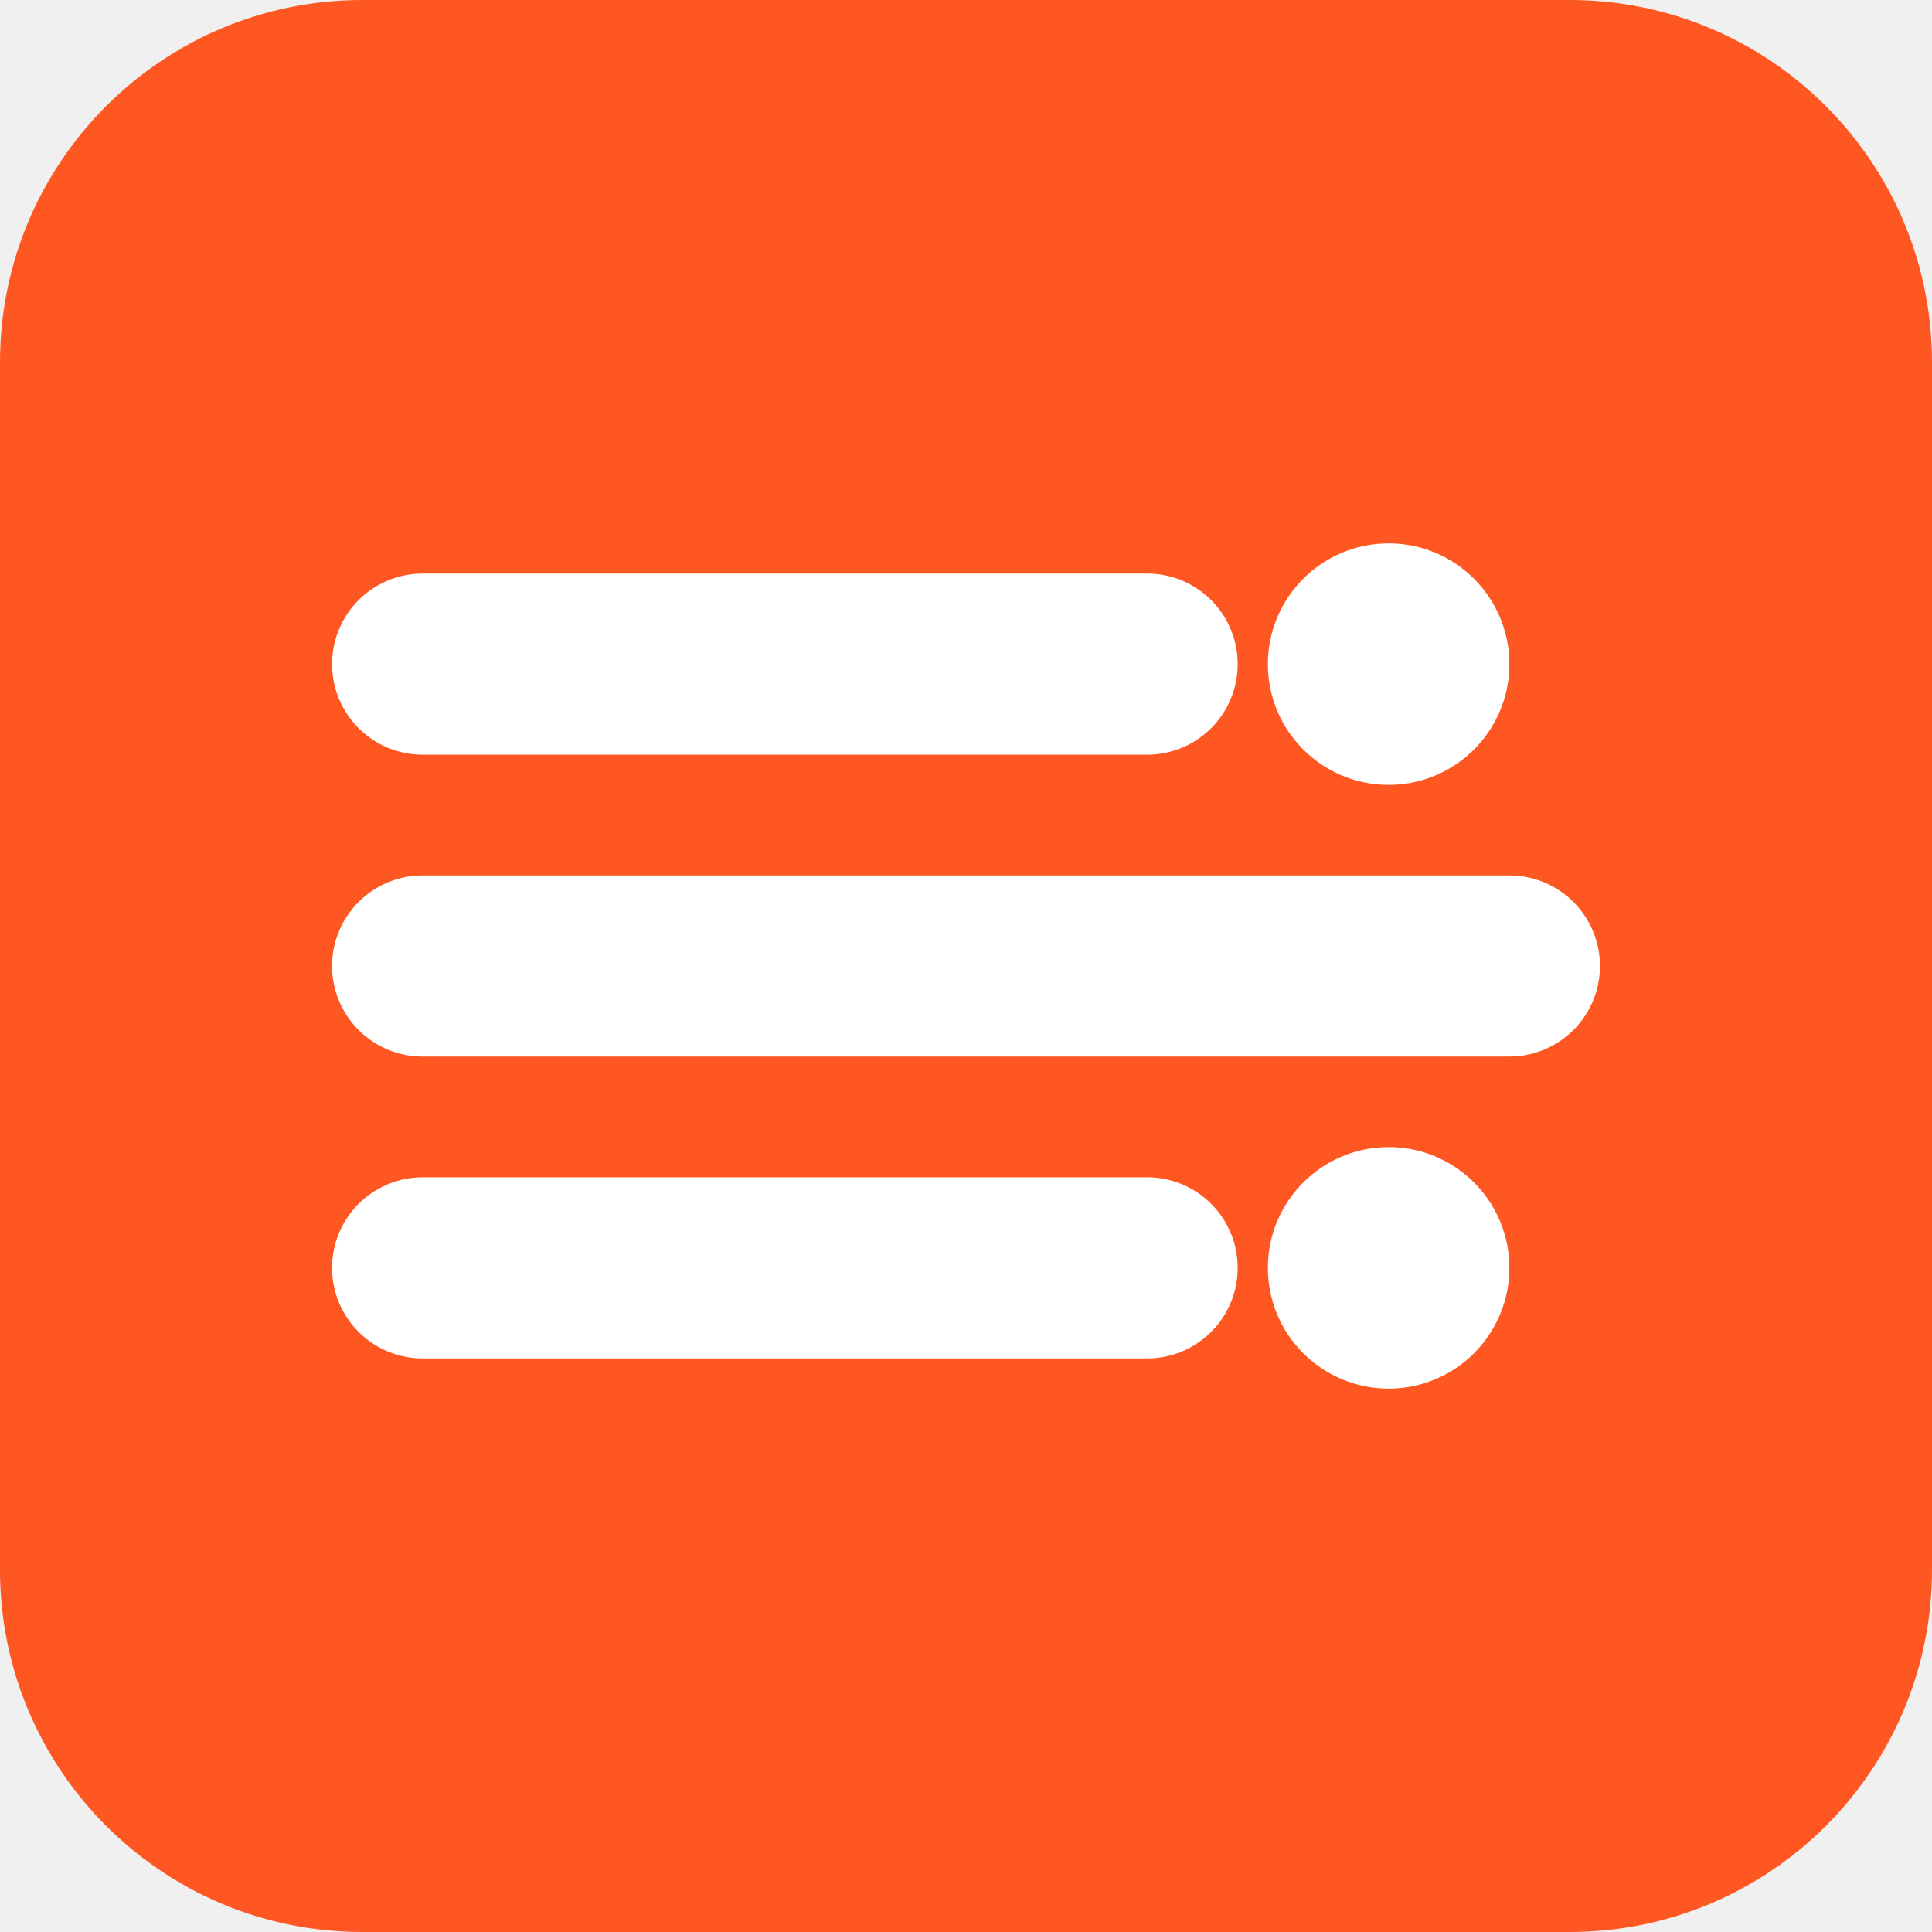
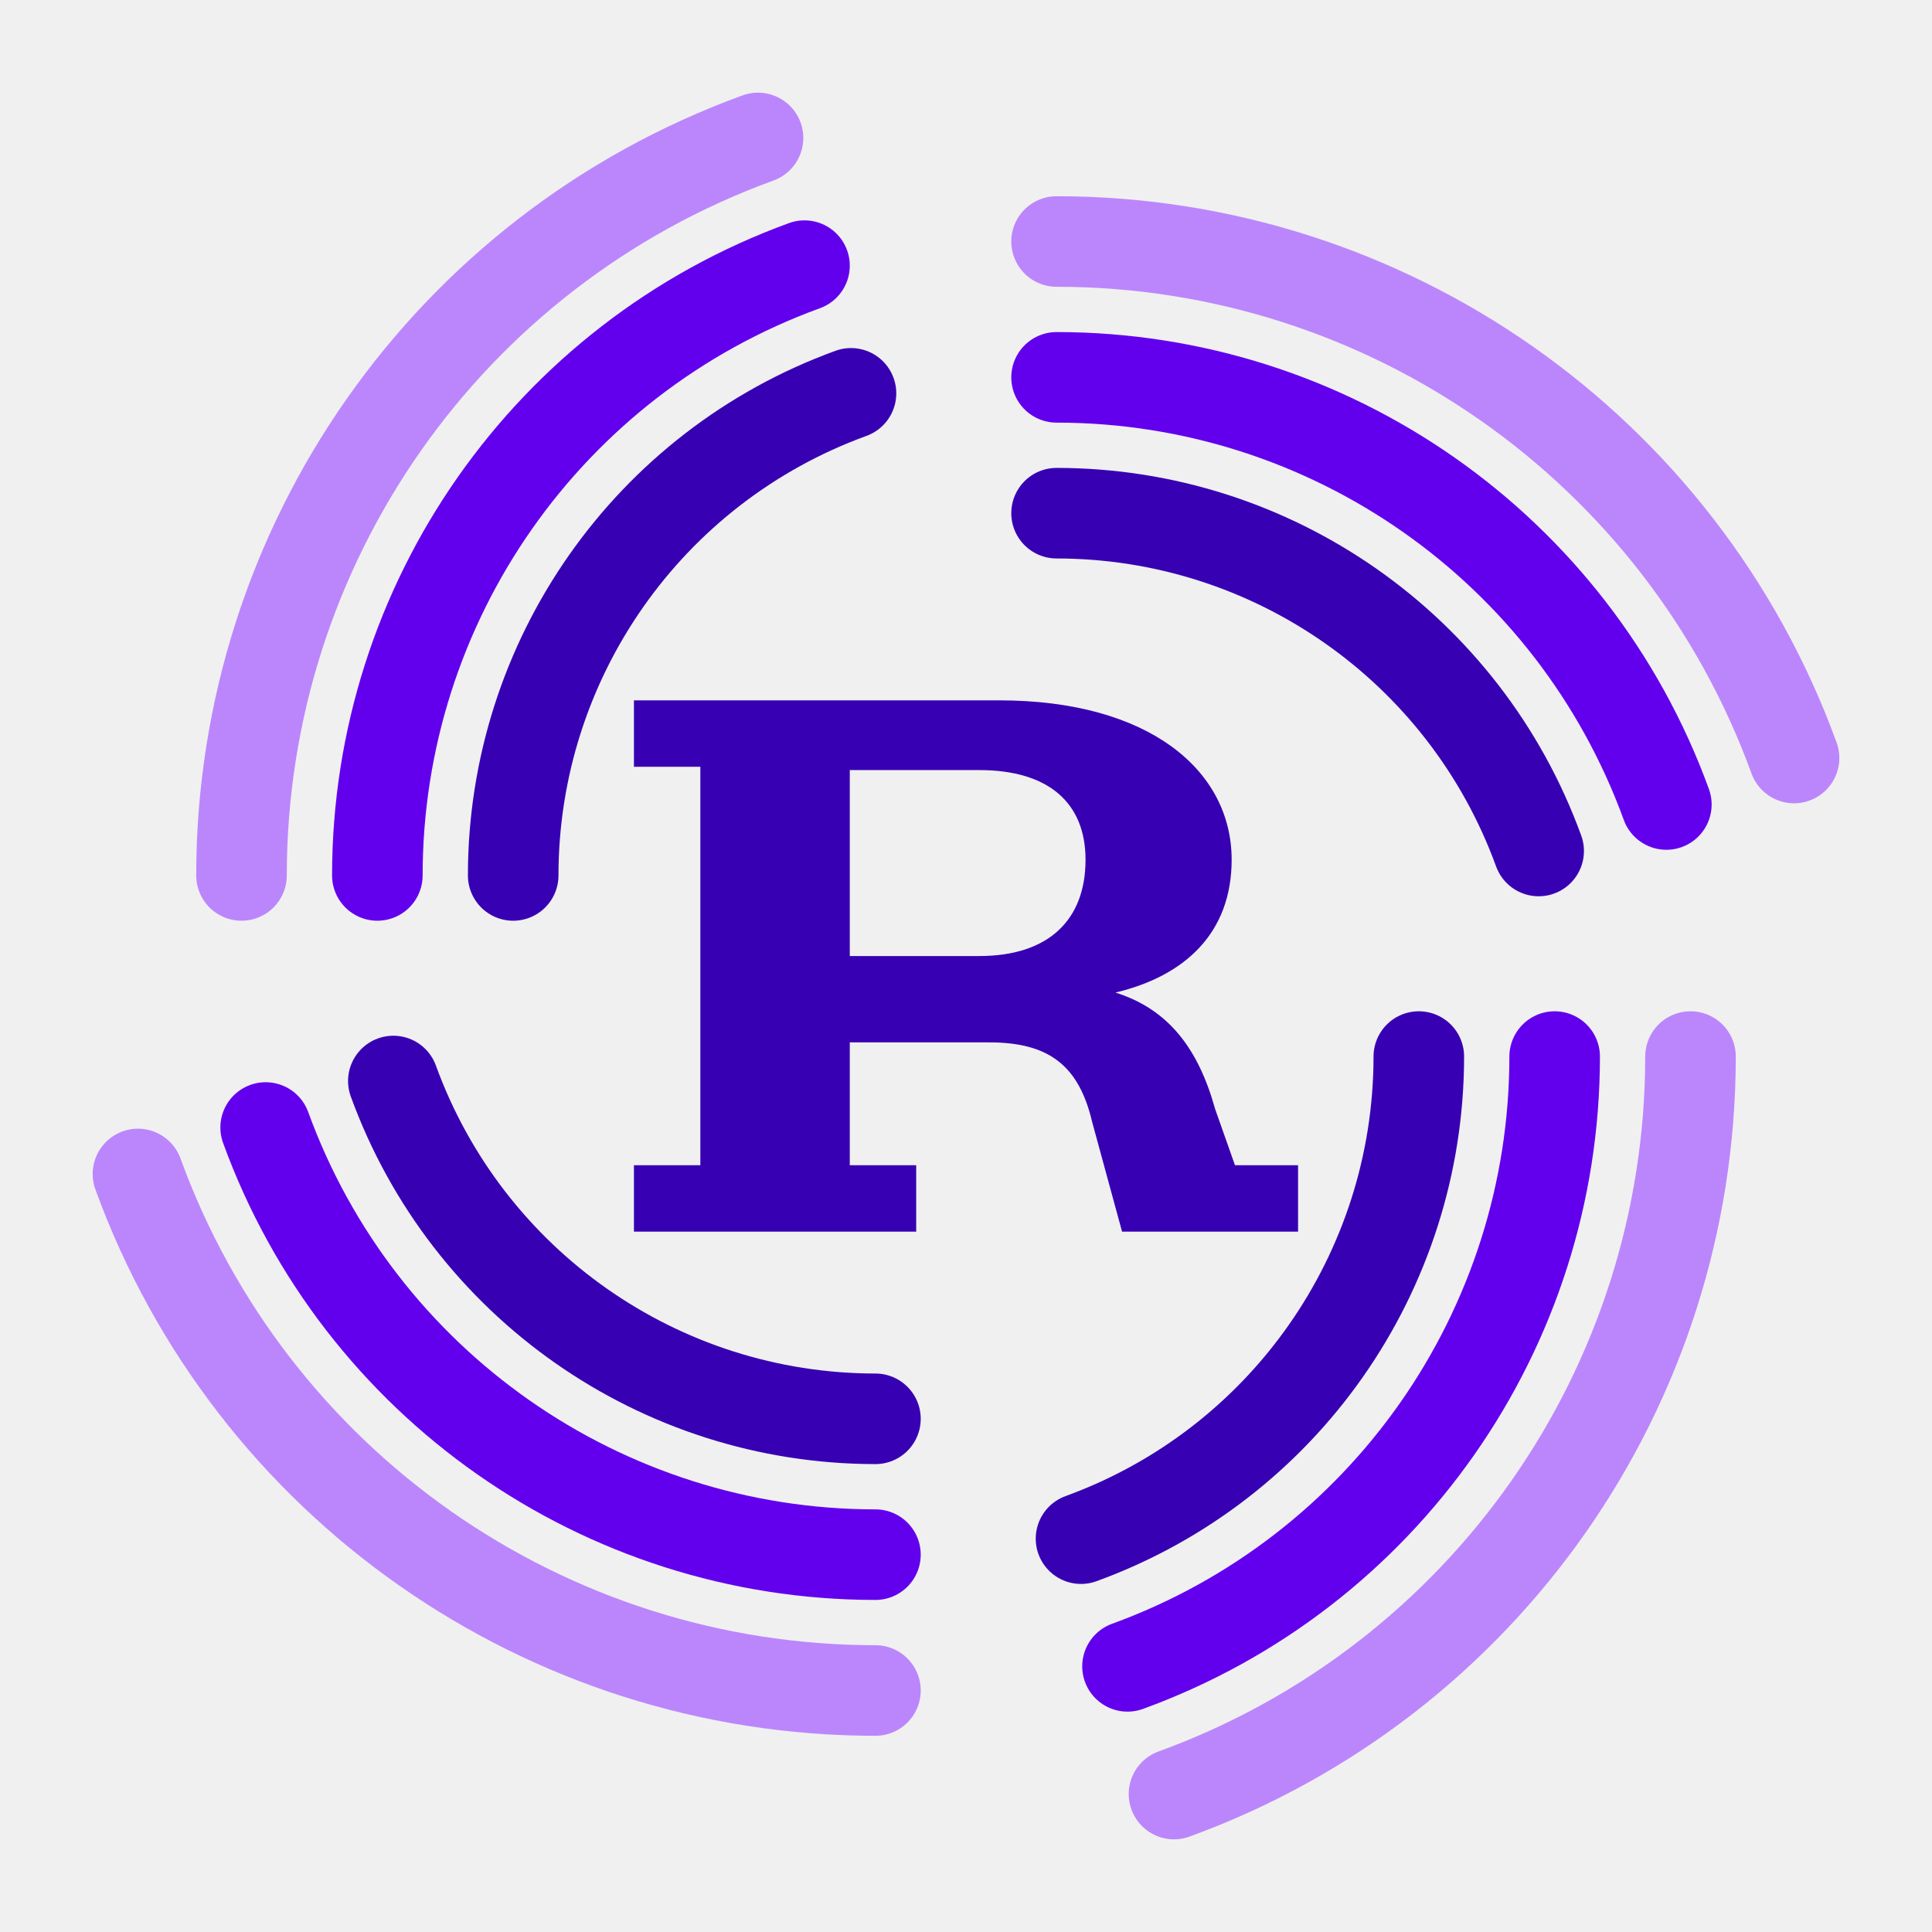
- <svg xmlns="http://www.w3.org/2000/svg" viewBox="0 0 32 32">
-   <rect width="32" height="32" rx="6" fill="#ff5722" />
-   <path d="M7 11h12M7 16h18M7 21h12" stroke="#fff" stroke-width="3" stroke-linecap="round" />
-   <circle cx="23" cy="11" r="2" fill="#fff" />
-   <circle cx="23" cy="21" r="2" fill="#fff" />
+ <svg xmlns="http://www.w3.org/2000/svg" viewBox="0 0 64 64">
+   <path d="M17.00 29.00 A17 17 0 0 1 28.19 13.03" fill="none" stroke="#3700B3" stroke-width="3.0" stroke-linecap="round" />
+   <path d="M12.50 29.00 A21.5 21.5 0 0 1 26.65 8.80" fill="none" stroke="#6200EE" stroke-width="3.0" stroke-linecap="round" />
+   <path d="M8.00 29.00 A26 26 0 0 1 25.11 4.57" fill="none" stroke="#BB86FC" stroke-width="3.0" stroke-linecap="round" />
+   <path d="M35.00 17.00 A17 17 0 0 1 50.97 28.19" fill="none" stroke="#3700B3" stroke-width="3.0" stroke-linecap="round" />
+   <path d="M35.00 12.50 A21.5 21.5 0 0 1 55.20 26.65" fill="none" stroke="#6200EE" stroke-width="3.0" stroke-linecap="round" />
+   <path d="M35.00 8.00 A26 26 0 0 1 59.43 25.11" fill="none" stroke="#BB86FC" stroke-width="3.0" stroke-linecap="round" />
+   <path d="M47.00 35.00 A17 17 0 0 1 35.81 50.97" fill="none" stroke="#3700B3" stroke-width="3.0" stroke-linecap="round" />
+   <path d="M51.50 35.00 A21.5 21.5 0 0 1 37.35 55.20" fill="none" stroke="#6200EE" stroke-width="3.0" stroke-linecap="round" />
+   <path d="M56.00 35.00 A26 26 0 0 1 38.89 59.43" fill="none" stroke="#BB86FC" stroke-width="3.0" stroke-linecap="round" />
+   <path d="M29.00 47.00 A17 17 0 0 1 13.03 35.81" fill="none" stroke="#3700B3" stroke-width="3.0" stroke-linecap="round" />
+   <path d="M29.00 51.50 A21.5 21.5 0 0 1 8.80 37.35" fill="none" stroke="#6200EE" stroke-width="3.0" stroke-linecap="round" />
+   <path d="M29.00 56.00 A26 26 0 0 1 4.57 38.89" fill="none" stroke="#BB86FC" stroke-width="3.0" stroke-linecap="round" />
+   <g transform="translate(21.000 23.200) scale(0.55)">
+     <path fill="#3700B3" fill-rule="evenodd" d="M0 0 H22 C31 0 36 4.2 36 9.6 C36 14 33.2 16.6 29 17.6 C32.2 18.6 34 21 35 24.6 L36.2 28 H40 V32 H29.4 L27.6 25.4 C26.8 22 25 20.6 21.4 20.6 H13 V28 H17 V32 H0 V28 H4 V4 H0 Z M13 4.2 H20.8 C25 4.2 27.2 6.2 27.2 9.6 C27.2 13.2 25 15.4 20.8 15.4 H13 Z" />
+   </g>
</svg>
